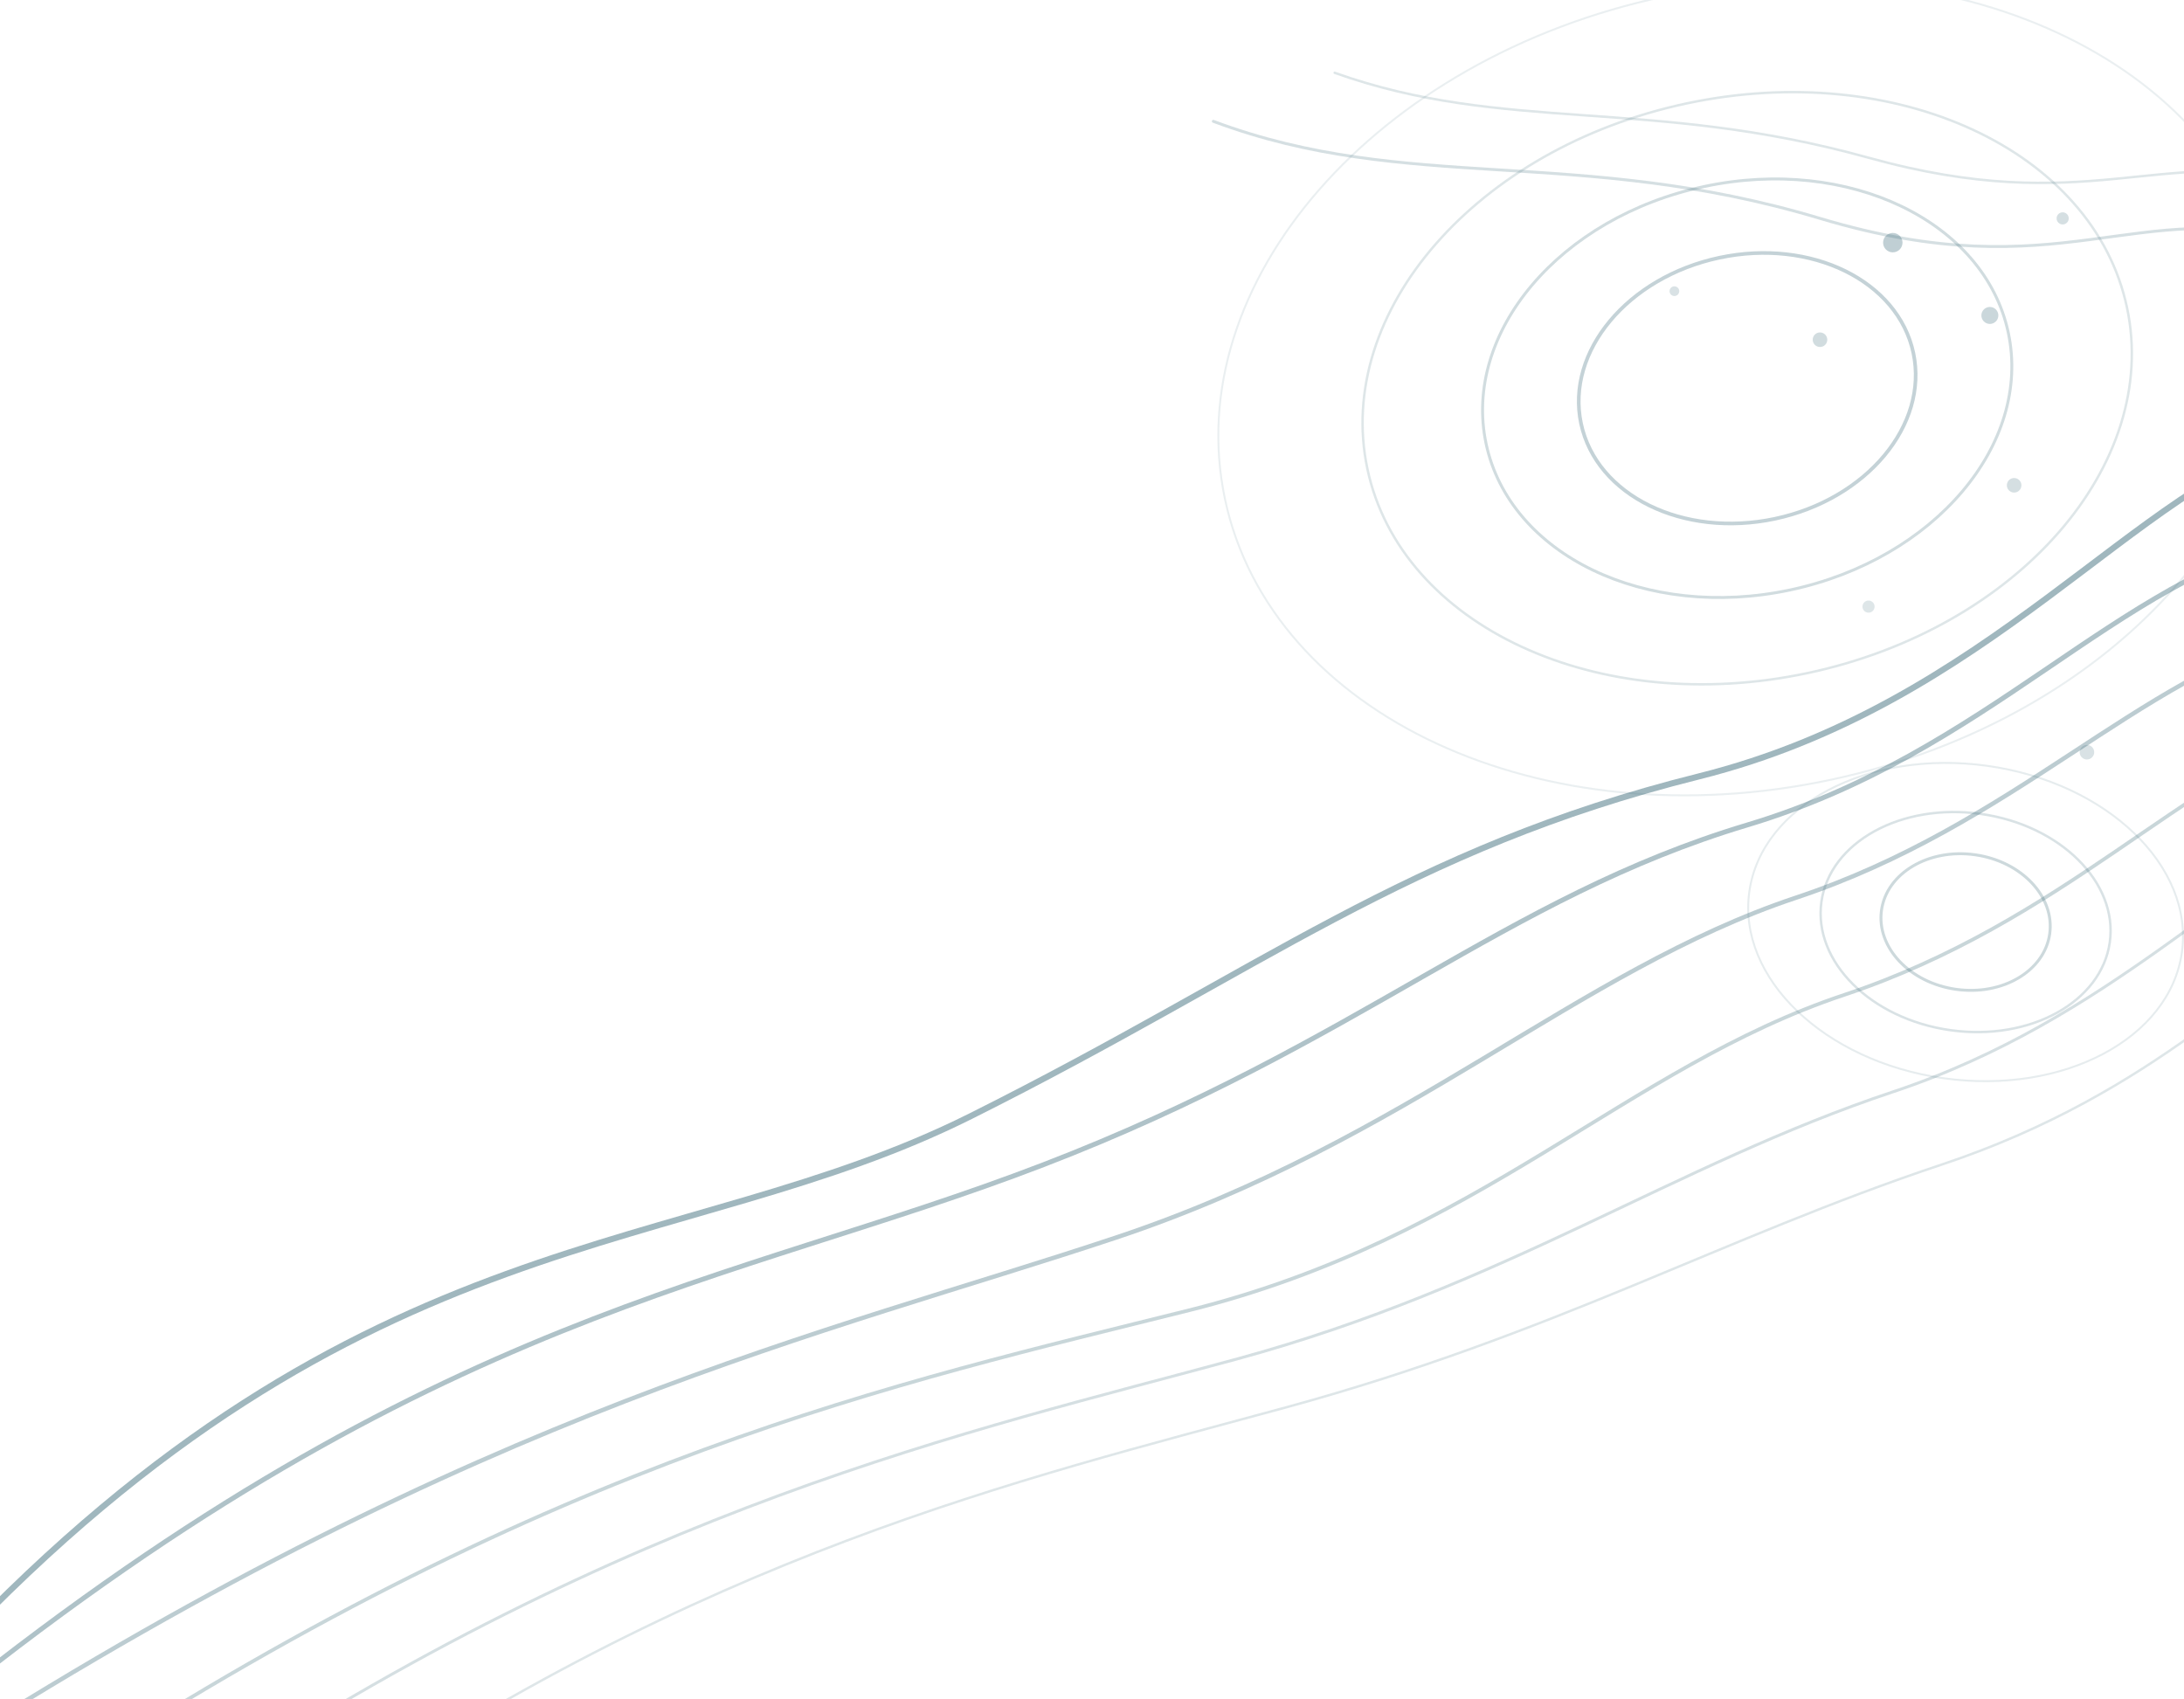
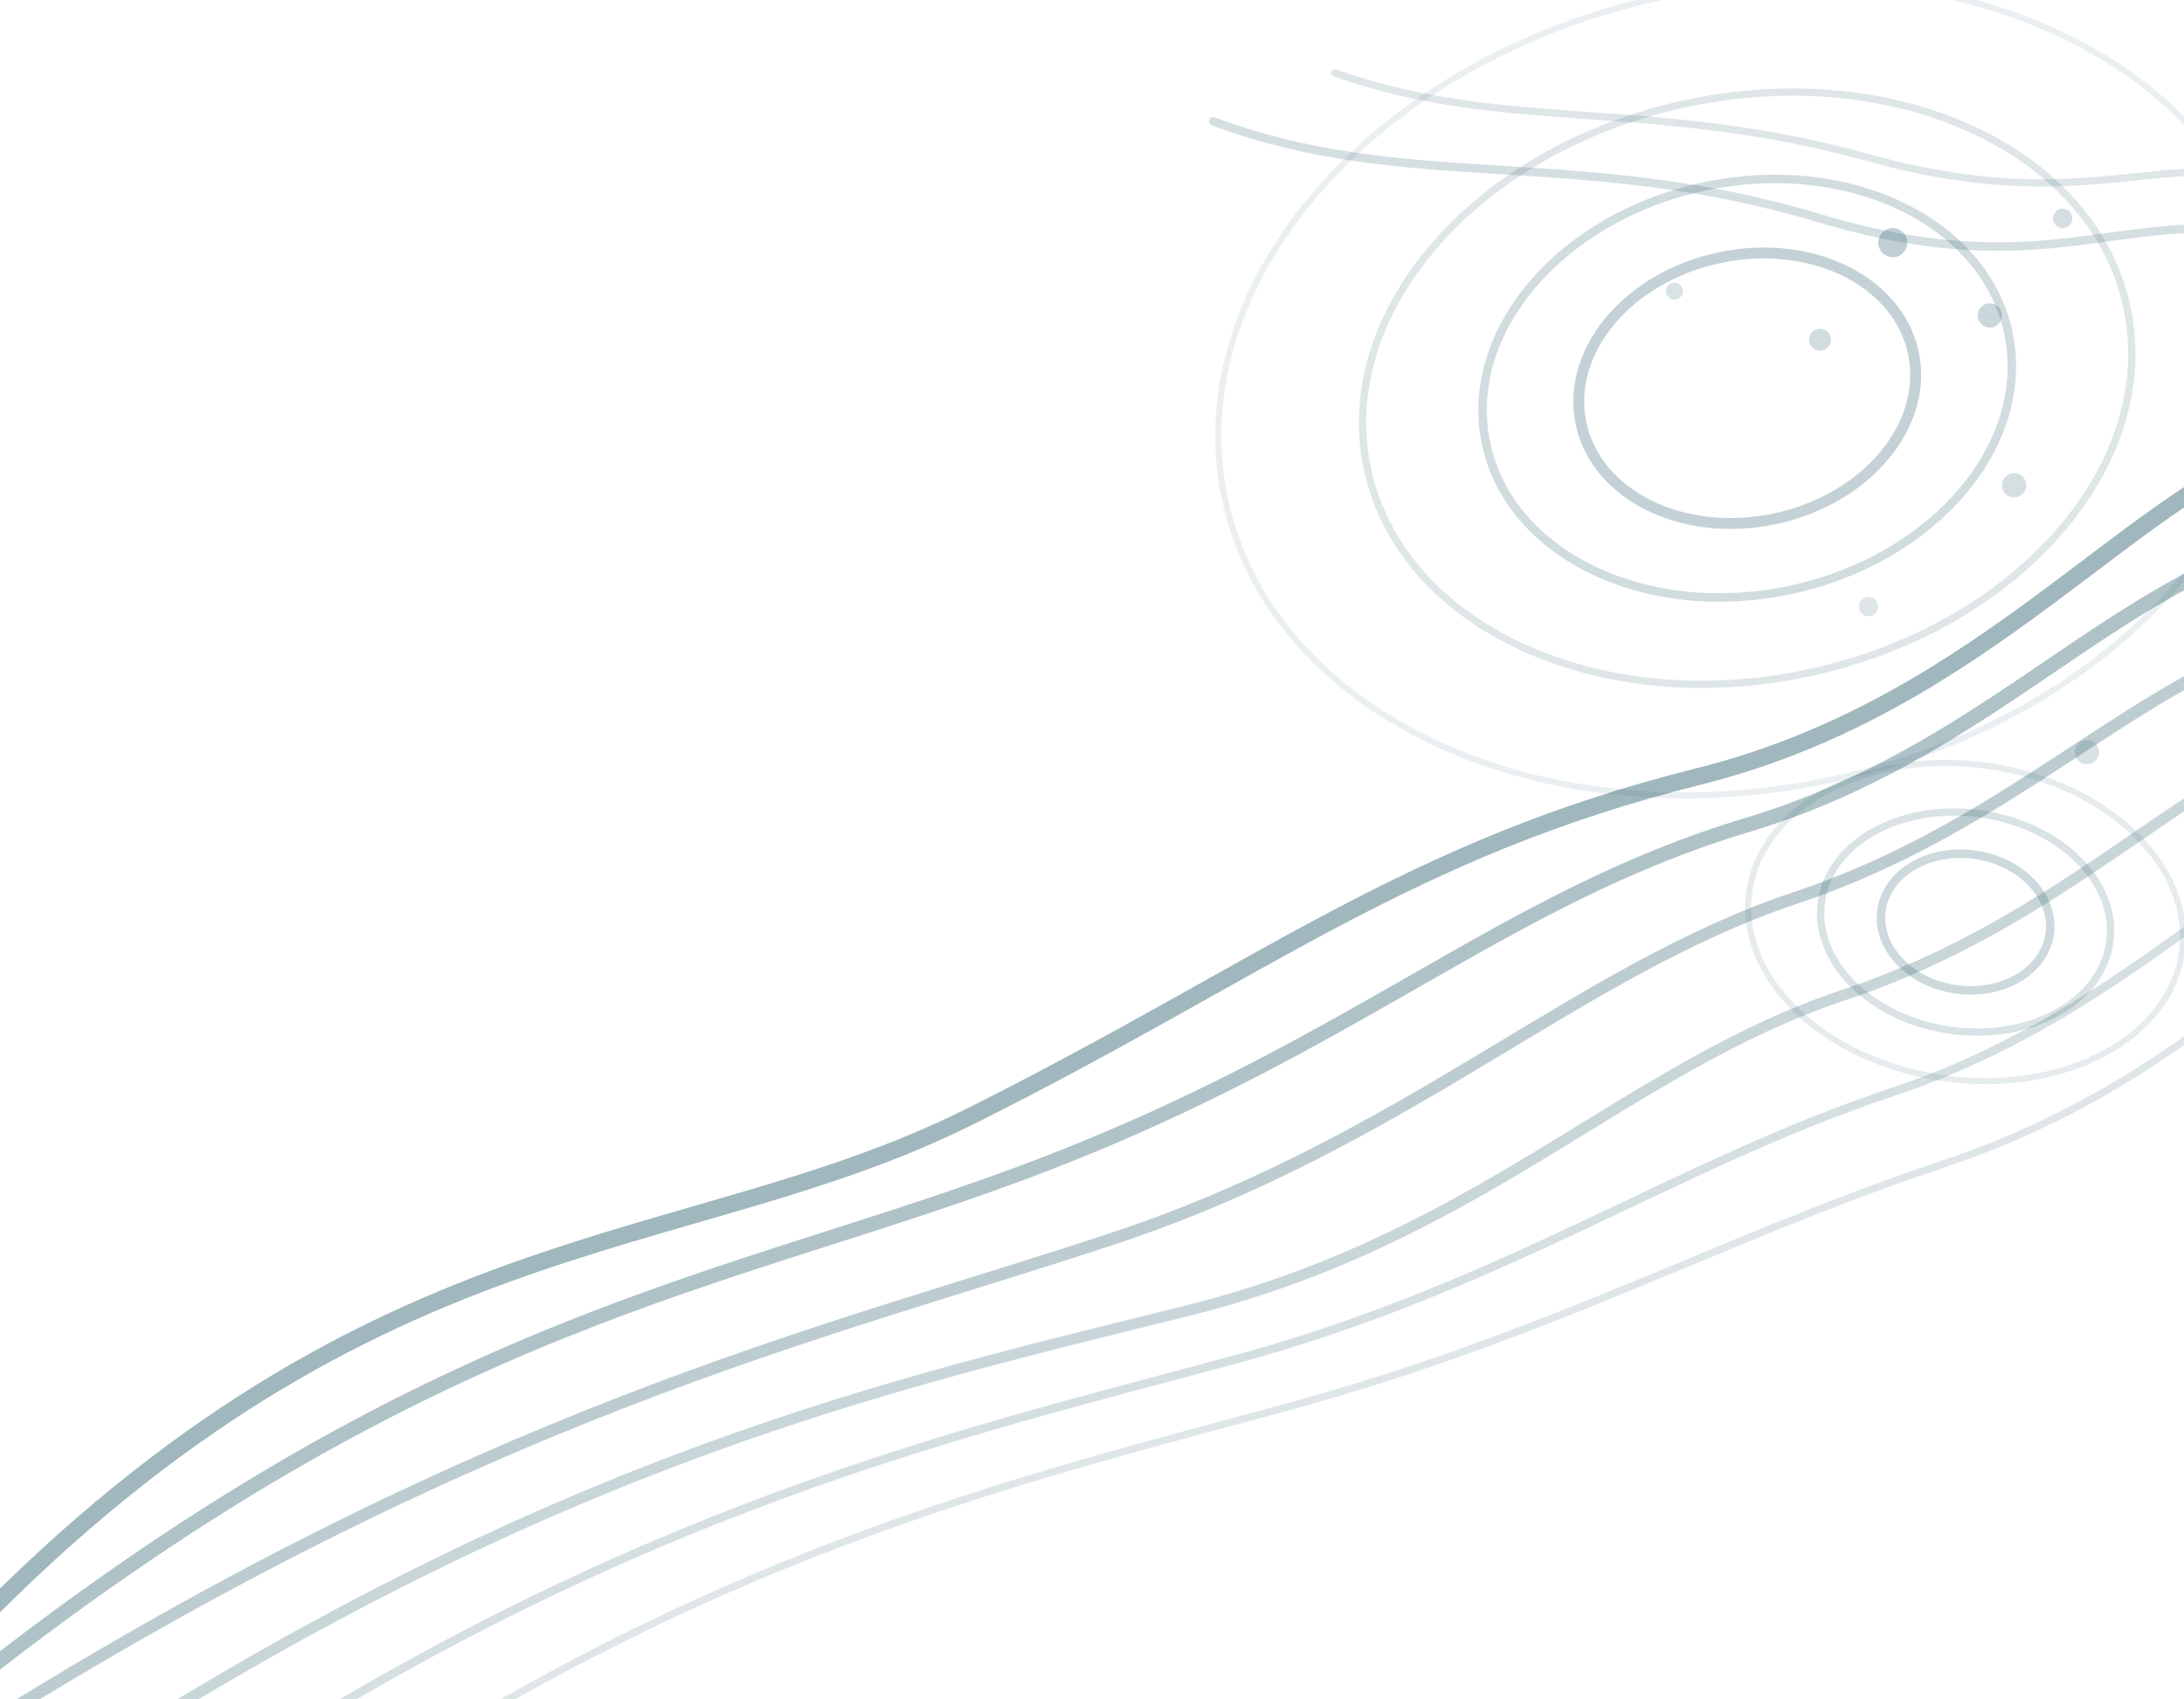
<svg xmlns="http://www.w3.org/2000/svg" viewBox="0 0 900 700" fill="none">
-   <path d="M-20 680 C150 500 280 520 400 460 C520 400 580 350 700 320 C820 290 880 200 950 180" stroke="#2C5F6E" stroke-width="2.5" opacity="0.45" stroke-linecap="round" />
-   <path d="M-20 700 C180 540 300 530 430 480 C560 430 620 370 720 340 C820 310 870 240 950 220" stroke="#2C5F6E" stroke-width="2" opacity="0.38" stroke-linecap="round" />
-   <path d="M-20 720 C200 580 340 550 460 510 C580 470 650 400 740 370 C830 340 880 280 950 260" stroke="#2C5F6E" stroke-width="1.8" opacity="0.32" stroke-linecap="round" />
-   <path d="M30 730 C230 600 370 570 490 540 C610 510 670 440 760 410 C850 380 900 320 960 300" stroke="#2C5F6E" stroke-width="1.5" opacity="0.26" stroke-linecap="round" />
-   <path d="M80 740 C260 620 400 590 510 560 C620 530 690 480 780 450 C870 420 920 360 970 340" stroke="#2C5F6E" stroke-width="1.2" opacity="0.2" stroke-linecap="round" />
-   <path d="M130 750 C290 640 420 610 530 580 C640 550 710 510 800 480 C890 450 930 400 970 380" stroke="#2C5F6E" stroke-width="1" opacity="0.16" stroke-linecap="round" />
-   <ellipse cx="720" cy="160" rx="70" ry="55" stroke="#2C5F6E" stroke-width="1.5" opacity="0.28" transform="rotate(-12 720 160)" />
-   <ellipse cx="720" cy="160" rx="110" ry="85" stroke="#2C5F6E" stroke-width="1.2" opacity="0.22" transform="rotate(-12 720 160)" />
-   <ellipse cx="720" cy="160" rx="160" ry="120" stroke="#2C5F6E" stroke-width="1" opacity="0.16" transform="rotate(-12 720 160)" />
-   <ellipse cx="720" cy="160" rx="220" ry="165" stroke="#2C5F6E" stroke-width="0.8" opacity="0.1" transform="rotate(-12 720 160)" />
-   <ellipse cx="810" cy="380" rx="35" ry="28" stroke="#2C5F6E" stroke-width="1.2" opacity="0.24" transform="rotate(8 810 380)" />
-   <ellipse cx="810" cy="380" rx="60" ry="45" stroke="#2C5F6E" stroke-width="1" opacity="0.18" transform="rotate(8 810 380)" />
-   <ellipse cx="810" cy="380" rx="90" ry="65" stroke="#2C5F6E" stroke-width="0.8" opacity="0.12" transform="rotate(8 810 380)" />
-   <path d="M500 50 C580 80 650 60 750 90 C850 120 880 80 950 100" stroke="#2C5F6E" stroke-width="1.2" opacity="0.2" stroke-linecap="round" />
-   <path d="M550 30 C620 55 680 40 770 65 C860 90 890 60 950 75" stroke="#2C5F6E" stroke-width="1" opacity="0.16" stroke-linecap="round" />
-   <circle cx="780" cy="100" r="4" fill="#2C5F6E" opacity="0.3" />
-   <circle cx="820" cy="130" r="3.5" fill="#2C5F6E" opacity="0.25" />
-   <circle cx="750" cy="140" r="3" fill="#2C5F6E" opacity="0.22" />
-   <circle cx="850" cy="90" r="2.5" fill="#2C5F6E" opacity="0.2" />
-   <circle cx="690" cy="120" r="2" fill="#2C5F6E" opacity="0.18" />
-   <circle cx="830" cy="200" r="3" fill="#2C5F6E" opacity="0.2" />
-   <circle cx="770" cy="250" r="2.5" fill="#2C5F6E" opacity="0.16" />
-   <circle cx="860" cy="310" r="3" fill="#2C5F6E" opacity="0.18" />
+   <path d="M-20 680 C150 500 280 520 400 460 C520 400 580 350 700 320 C820 290 880 200 950 180" stroke="#2C5F6E" stroke-width="7" opacity="0.45" stroke-linecap="round" />
+   <path d="M-20 700 C180 540 300 530 430 480 C560 430 620 370 720 340 C820 310 870 240 950 220" stroke="#2C5F6E" stroke-width="6" opacity="0.38" stroke-linecap="round" />
+   <path d="M-20 720 C200 580 340 550 460 510 C580 470 650 400 740 370 C830 340 880 280 950 260" stroke="#2C5F6E" stroke-width="5" opacity="0.32" stroke-linecap="round" />
+   <path d="M30 730 C230 600 370 570 490 540 C610 510 670 440 760 410 C850 380 900 320 960 300" stroke="#2C5F6E" stroke-width="4.5" opacity="0.26" stroke-linecap="round" />
+   <path d="M80 740 C260 620 400 590 510 560 C620 530 690 480 780 450 C870 420 920 360 970 340" stroke="#2C5F6E" stroke-width="3.5" opacity="0.2" stroke-linecap="round" />
+   <path d="M130 750 C290 640 420 610 530 580 C640 550 710 510 800 480 C890 450 930 400 970 380" stroke="#2C5F6E" stroke-width="3" opacity="0.16" stroke-linecap="round" />
+   <ellipse cx="720" cy="160" rx="70" ry="55" stroke="#2C5F6E" stroke-width="4.5" opacity="0.28" transform="rotate(-12 720 160)" />
+   <ellipse cx="720" cy="160" rx="110" ry="85" stroke="#2C5F6E" stroke-width="3.5" opacity="0.22" transform="rotate(-12 720 160)" />
+   <ellipse cx="720" cy="160" rx="160" ry="120" stroke="#2C5F6E" stroke-width="3" opacity="0.16" transform="rotate(-12 720 160)" />
+   <ellipse cx="720" cy="160" rx="220" ry="165" stroke="#2C5F6E" stroke-width="2.5" opacity="0.1" transform="rotate(-12 720 160)" />
+   <ellipse cx="810" cy="380" rx="35" ry="28" stroke="#2C5F6E" stroke-width="3.5" opacity="0.24" transform="rotate(8 810 380)" />
+   <ellipse cx="810" cy="380" rx="60" ry="45" stroke="#2C5F6E" stroke-width="3" opacity="0.18" transform="rotate(8 810 380)" />
+   <ellipse cx="810" cy="380" rx="90" ry="65" stroke="#2C5F6E" stroke-width="2.5" opacity="0.12" transform="rotate(8 810 380)" />
+   <path d="M500 50 C580 80 650 60 750 90 C850 120 880 80 950 100" stroke="#2C5F6E" stroke-width="3.5" opacity="0.2" stroke-linecap="round" />
+   <path d="M550 30 C620 55 680 40 770 65 C860 90 890 60 950 75" stroke="#2C5F6E" stroke-width="3" opacity="0.16" stroke-linecap="round" />
+   <circle cx="780" cy="100" r="6" fill="#2C5F6E" opacity="0.3" />
+   <circle cx="820" cy="130" r="5" fill="#2C5F6E" opacity="0.25" />
+   <circle cx="750" cy="140" r="4.5" fill="#2C5F6E" opacity="0.22" />
+   <circle cx="850" cy="90" r="4" fill="#2C5F6E" opacity="0.2" />
+   <circle cx="690" cy="120" r="3.5" fill="#2C5F6E" opacity="0.18" />
+   <circle cx="830" cy="200" r="5" fill="#2C5F6E" opacity="0.2" />
+   <circle cx="770" cy="250" r="4" fill="#2C5F6E" opacity="0.16" />
+   <circle cx="860" cy="310" r="5" fill="#2C5F6E" opacity="0.18" />
</svg>
